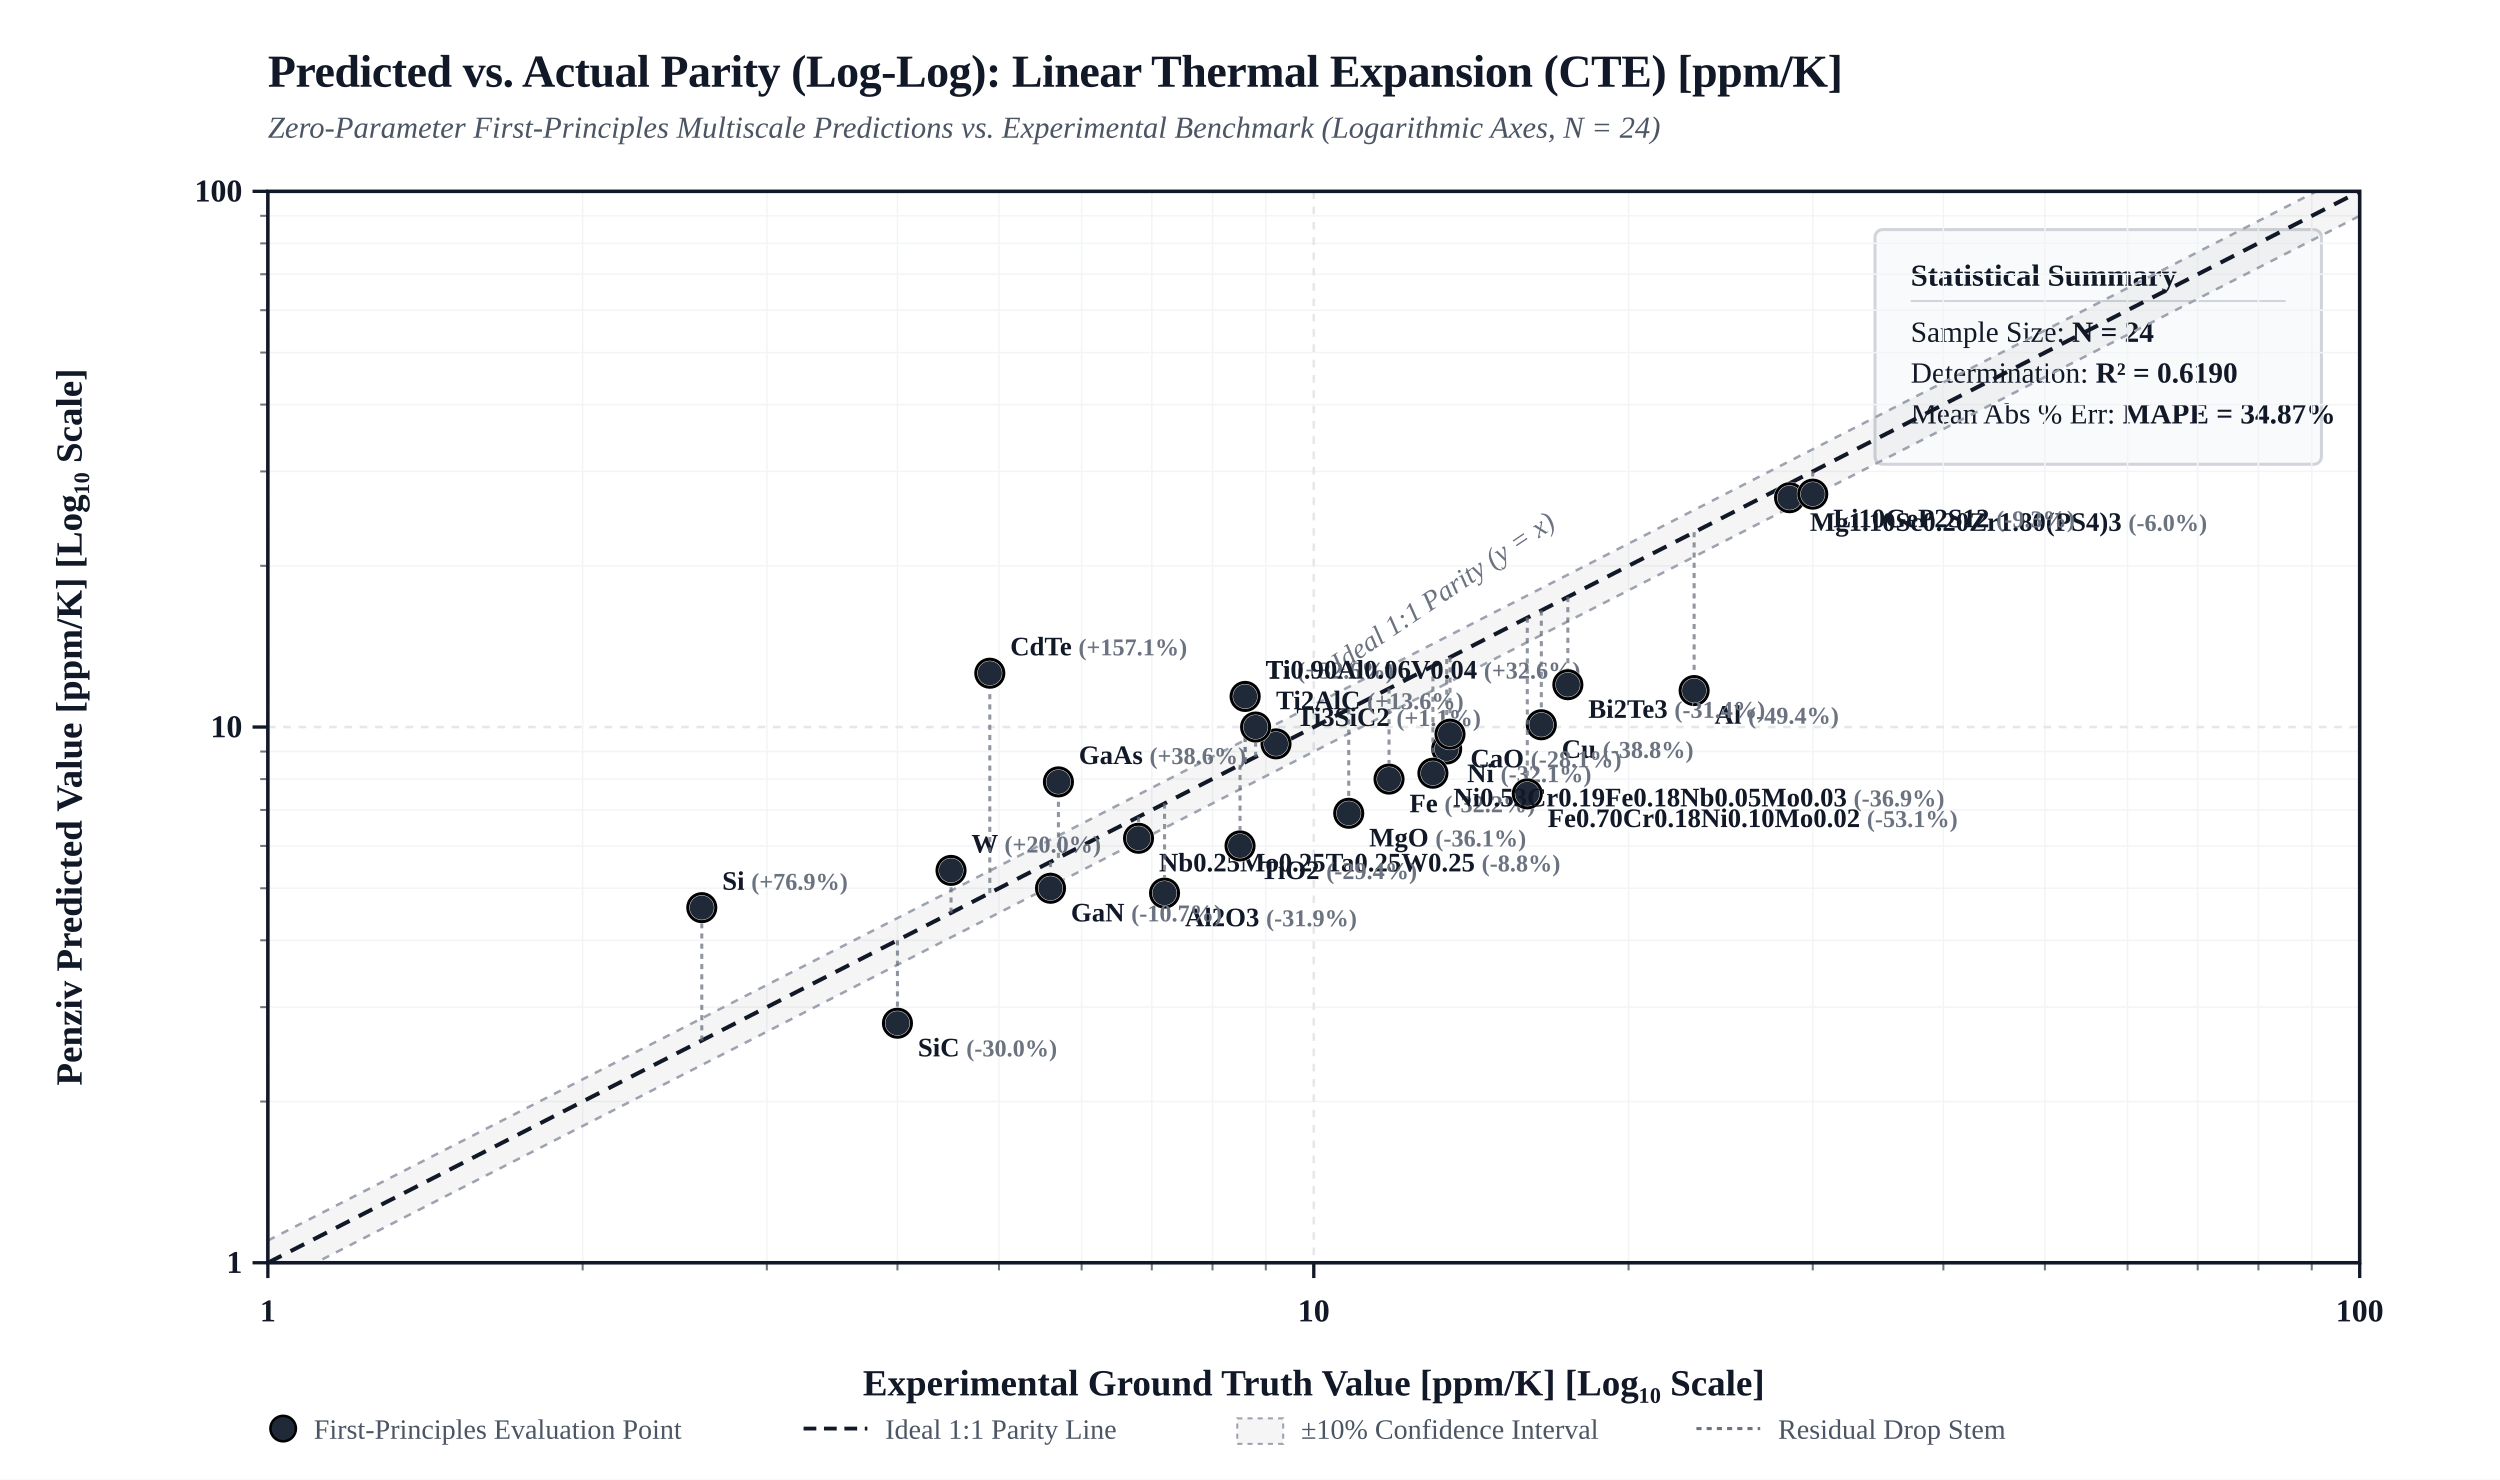
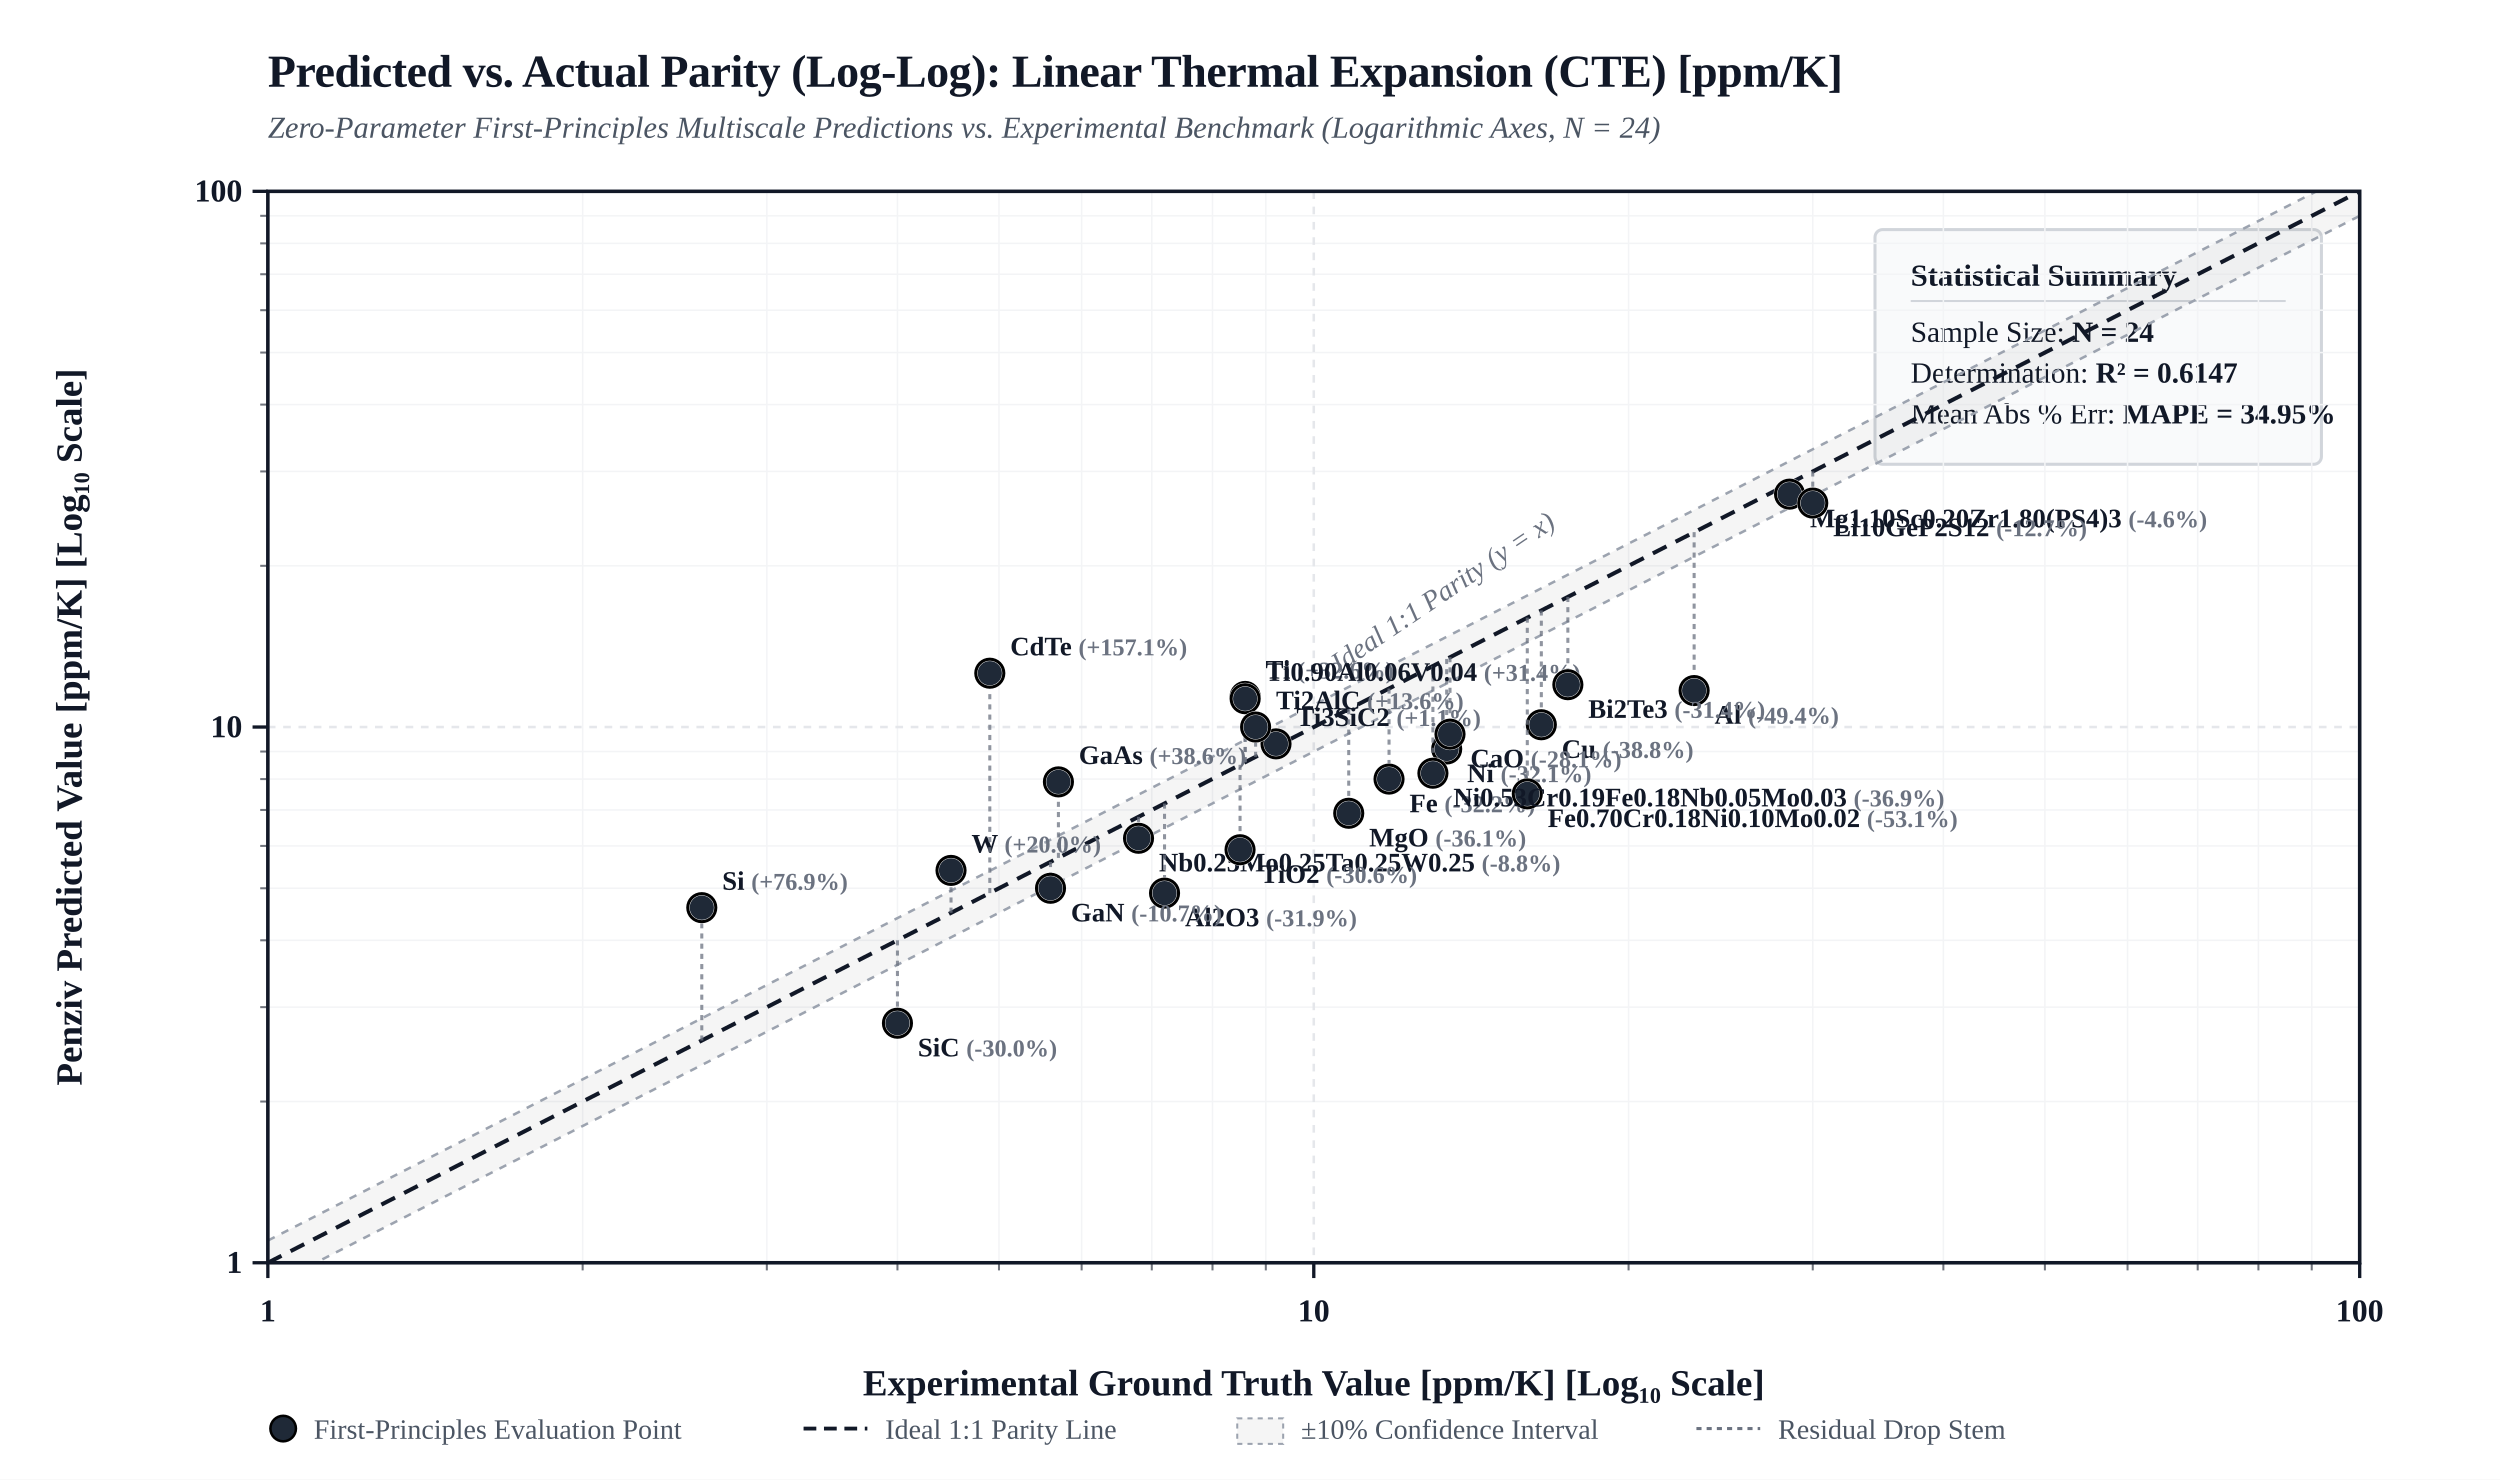
<svg xmlns="http://www.w3.org/2000/svg" viewBox="0 0 980 580" width="100%" height="auto" style="background-color: #FFFFFF; border: 1px solid #E5E7EB; border-radius: 4px; font-family: 'Times New Roman', Times, 'DejaVu Serif', 'TeX Gyre Termes', Georgia, serif;">
  <defs>
    <clipPath id="plotClip">
      <rect x="105" y="75" width="820" height="420" />
    </clipPath>
  </defs>
  <rect x="0" y="0" width="980" height="580" fill="#FFFFFF" />
  <text x="105" y="34" fill="#111827" font-size="18" font-weight="bold" letter-spacing="-0.01em">Predicted vs. Actual Parity (Log-Log): Linear Thermal Expansion (CTE) [ppm/K]</text>
  <text x="105" y="54" fill="#4B5563" font-size="12" font-style="italic">Zero-Parameter First-Principles Multiscale Predictions vs. Experimental Benchmark (Logarithmic Axes, N = 24)</text>
  <g transform="translate(735, 90)">
    <rect width="175" height="92" rx="3" fill="#F9FAFB" stroke="#D1D5DB" stroke-width="1.2" />
    <text x="14" y="22" fill="#111827" font-size="12" font-weight="bold">Statistical Summary</text>
    <line x1="14" y1="28" x2="161" y2="28" stroke="#D1D5DB" stroke-width="0.8" />
    <text x="14" y="44" fill="#111827" font-size="11.5">Sample Size: <tspan font-weight="bold">N = 24</tspan>
    </text>
-     <text x="14" y="60" fill="#111827" font-size="11.5">Determination: <tspan font-weight="bold">R² = 0.6190</tspan>
+     <text x="14" y="60" fill="#111827" font-size="11.5">Determination: <tspan font-weight="bold">R² = 0.6147</tspan>
    </text>
-     <text x="14" y="76" fill="#111827" font-size="11.5">Mean Abs % Err: <tspan font-weight="bold">MAPE = 34.87%</tspan>
+     <text x="14" y="76" fill="#111827" font-size="11.5">Mean Abs % Err: <tspan font-weight="bold">MAPE = 34.95%</tspan>
    </text>
  </g>
  <line x1="228.4" y1="75" x2="228.4" y2="495" stroke="#F3F4F6" stroke-width="0.6" />
  <line x1="105" y1="431.8" x2="925" y2="431.8" stroke="#F3F4F6" stroke-width="0.6" />
  <line x1="102" y1="431.8" x2="105" y2="431.8" stroke="#111827" stroke-width="0.8" opacity="0.6" />
  <line x1="228.4" y1="495" x2="228.4" y2="498" stroke="#111827" stroke-width="0.8" opacity="0.6" />
  <line x1="300.6" y1="75" x2="300.6" y2="495" stroke="#F3F4F6" stroke-width="0.6" />
  <line x1="105" y1="394.8" x2="925" y2="394.8" stroke="#F3F4F6" stroke-width="0.6" />
  <line x1="102" y1="394.8" x2="105" y2="394.8" stroke="#111827" stroke-width="0.8" opacity="0.6" />
  <line x1="300.6" y1="495" x2="300.6" y2="498" stroke="#111827" stroke-width="0.8" opacity="0.6" />
  <line x1="351.8" y1="75" x2="351.8" y2="495" stroke="#F3F4F6" stroke-width="0.6" />
  <line x1="105" y1="368.6" x2="925" y2="368.6" stroke="#F3F4F6" stroke-width="0.6" />
  <line x1="102" y1="368.6" x2="105" y2="368.6" stroke="#111827" stroke-width="0.8" opacity="0.6" />
  <line x1="351.8" y1="495" x2="351.8" y2="498" stroke="#111827" stroke-width="0.8" opacity="0.6" />
  <line x1="391.6" y1="75" x2="391.6" y2="495" stroke="#F3F4F6" stroke-width="0.6" />
  <line x1="105" y1="348.2" x2="925" y2="348.2" stroke="#F3F4F6" stroke-width="0.6" />
  <line x1="102" y1="348.2" x2="105" y2="348.2" stroke="#111827" stroke-width="0.8" opacity="0.6" />
  <line x1="391.6" y1="495" x2="391.6" y2="498" stroke="#111827" stroke-width="0.8" opacity="0.6" />
  <line x1="424.0" y1="75" x2="424.0" y2="495" stroke="#F3F4F6" stroke-width="0.6" />
  <line x1="105" y1="331.6" x2="925" y2="331.6" stroke="#F3F4F6" stroke-width="0.6" />
  <line x1="102" y1="331.6" x2="105" y2="331.6" stroke="#111827" stroke-width="0.8" opacity="0.6" />
  <line x1="424.0" y1="495" x2="424.0" y2="498" stroke="#111827" stroke-width="0.8" opacity="0.6" />
  <line x1="451.5" y1="75" x2="451.5" y2="495" stroke="#F3F4F6" stroke-width="0.6" />
  <line x1="105" y1="317.5" x2="925" y2="317.5" stroke="#F3F4F6" stroke-width="0.6" />
  <line x1="102" y1="317.5" x2="105" y2="317.5" stroke="#111827" stroke-width="0.8" opacity="0.6" />
  <line x1="451.5" y1="495" x2="451.5" y2="498" stroke="#111827" stroke-width="0.8" opacity="0.6" />
  <line x1="475.3" y1="75" x2="475.3" y2="495" stroke="#F3F4F6" stroke-width="0.6" />
  <line x1="105" y1="305.4" x2="925" y2="305.4" stroke="#F3F4F6" stroke-width="0.6" />
  <line x1="102" y1="305.4" x2="105" y2="305.4" stroke="#111827" stroke-width="0.8" opacity="0.6" />
  <line x1="475.3" y1="495" x2="475.3" y2="498" stroke="#111827" stroke-width="0.8" opacity="0.6" />
  <line x1="496.2" y1="75" x2="496.2" y2="495" stroke="#F3F4F6" stroke-width="0.6" />
  <line x1="105" y1="294.6" x2="925" y2="294.6" stroke="#F3F4F6" stroke-width="0.6" />
  <line x1="102" y1="294.6" x2="105" y2="294.6" stroke="#111827" stroke-width="0.8" opacity="0.6" />
  <line x1="496.2" y1="495" x2="496.2" y2="498" stroke="#111827" stroke-width="0.8" opacity="0.6" />
  <line x1="638.4" y1="75" x2="638.4" y2="495" stroke="#F3F4F6" stroke-width="0.6" />
  <line x1="105" y1="221.8" x2="925" y2="221.8" stroke="#F3F4F6" stroke-width="0.6" />
  <line x1="102" y1="221.8" x2="105" y2="221.8" stroke="#111827" stroke-width="0.8" opacity="0.6" />
  <line x1="638.4" y1="495" x2="638.4" y2="498" stroke="#111827" stroke-width="0.8" opacity="0.6" />
  <line x1="710.6" y1="75" x2="710.6" y2="495" stroke="#F3F4F6" stroke-width="0.6" />
  <line x1="105" y1="184.8" x2="925" y2="184.8" stroke="#F3F4F6" stroke-width="0.6" />
  <line x1="102" y1="184.8" x2="105" y2="184.8" stroke="#111827" stroke-width="0.8" opacity="0.6" />
  <line x1="710.6" y1="495" x2="710.6" y2="498" stroke="#111827" stroke-width="0.8" opacity="0.6" />
  <line x1="761.8" y1="75" x2="761.8" y2="495" stroke="#F3F4F6" stroke-width="0.6" />
  <line x1="105" y1="158.6" x2="925" y2="158.6" stroke="#F3F4F6" stroke-width="0.6" />
  <line x1="102" y1="158.6" x2="105" y2="158.6" stroke="#111827" stroke-width="0.8" opacity="0.6" />
  <line x1="761.8" y1="495" x2="761.8" y2="498" stroke="#111827" stroke-width="0.8" opacity="0.6" />
  <line x1="801.6" y1="75" x2="801.6" y2="495" stroke="#F3F4F6" stroke-width="0.6" />
  <line x1="105" y1="138.2" x2="925" y2="138.2" stroke="#F3F4F6" stroke-width="0.6" />
  <line x1="102" y1="138.2" x2="105" y2="138.2" stroke="#111827" stroke-width="0.8" opacity="0.6" />
  <line x1="801.6" y1="495" x2="801.6" y2="498" stroke="#111827" stroke-width="0.8" opacity="0.6" />
  <line x1="834.0" y1="75" x2="834.0" y2="495" stroke="#F3F4F6" stroke-width="0.6" />
  <line x1="105" y1="121.6" x2="925" y2="121.6" stroke="#F3F4F6" stroke-width="0.6" />
  <line x1="102" y1="121.6" x2="105" y2="121.6" stroke="#111827" stroke-width="0.8" opacity="0.6" />
  <line x1="834.0" y1="495" x2="834.0" y2="498" stroke="#111827" stroke-width="0.8" opacity="0.6" />
  <line x1="861.5" y1="75" x2="861.5" y2="495" stroke="#F3F4F6" stroke-width="0.6" />
  <line x1="105" y1="107.5" x2="925" y2="107.5" stroke="#F3F4F6" stroke-width="0.6" />
  <line x1="102" y1="107.5" x2="105" y2="107.5" stroke="#111827" stroke-width="0.8" opacity="0.6" />
  <line x1="861.5" y1="495" x2="861.5" y2="498" stroke="#111827" stroke-width="0.8" opacity="0.6" />
  <line x1="885.3" y1="75" x2="885.3" y2="495" stroke="#F3F4F6" stroke-width="0.6" />
  <line x1="105" y1="95.4" x2="925" y2="95.4" stroke="#F3F4F6" stroke-width="0.6" />
  <line x1="102" y1="95.4" x2="105" y2="95.4" stroke="#111827" stroke-width="0.8" opacity="0.6" />
  <line x1="885.3" y1="495" x2="885.3" y2="498" stroke="#111827" stroke-width="0.8" opacity="0.6" />
  <line x1="906.2" y1="75" x2="906.2" y2="495" stroke="#F3F4F6" stroke-width="0.6" />
  <line x1="105" y1="84.6" x2="925" y2="84.6" stroke="#F3F4F6" stroke-width="0.6" />
  <line x1="102" y1="84.6" x2="105" y2="84.6" stroke="#111827" stroke-width="0.8" opacity="0.6" />
  <line x1="906.2" y1="495" x2="906.2" y2="498" stroke="#111827" stroke-width="0.8" opacity="0.6" />
  <line x1="105.0" y1="75" x2="105.0" y2="495" stroke="#E5E7EB" stroke-width="1.0" stroke-dasharray="3,3" />
  <line x1="105" y1="495.0" x2="925" y2="495.0" stroke="#E5E7EB" stroke-width="1.0" stroke-dasharray="3,3" />
  <line x1="99" y1="495.0" x2="105" y2="495.0" stroke="#111827" stroke-width="1.3" />
  <text x="95" y="499.0" fill="#111827" font-size="12.5" font-weight="bold" text-anchor="end">1</text>
  <line x1="105.0" y1="495" x2="105.0" y2="501" stroke="#111827" stroke-width="1.3" />
  <text x="105.0" y="518.0" fill="#111827" font-size="12.5" font-weight="bold" text-anchor="middle">1</text>
  <line x1="515.0" y1="75" x2="515.0" y2="495" stroke="#E5E7EB" stroke-width="1.0" stroke-dasharray="3,3" />
  <line x1="105" y1="285.0" x2="925" y2="285.0" stroke="#E5E7EB" stroke-width="1.0" stroke-dasharray="3,3" />
  <line x1="99" y1="285.0" x2="105" y2="285.0" stroke="#111827" stroke-width="1.3" />
  <text x="95" y="289.0" fill="#111827" font-size="12.5" font-weight="bold" text-anchor="end">10</text>
  <line x1="515.0" y1="495" x2="515.0" y2="501" stroke="#111827" stroke-width="1.3" />
  <text x="515.0" y="518.0" fill="#111827" font-size="12.5" font-weight="bold" text-anchor="middle">10</text>
  <line x1="925.0" y1="75" x2="925.0" y2="495" stroke="#E5E7EB" stroke-width="1.0" stroke-dasharray="3,3" />
  <line x1="105" y1="75.0" x2="925" y2="75.0" stroke="#E5E7EB" stroke-width="1.0" stroke-dasharray="3,3" />
  <line x1="99" y1="75.0" x2="105" y2="75.0" stroke="#111827" stroke-width="1.3" />
  <text x="95" y="79.0" fill="#111827" font-size="12.5" font-weight="bold" text-anchor="end">100</text>
  <line x1="925.0" y1="495" x2="925.0" y2="501" stroke="#111827" stroke-width="1.3" />
  <text x="925.0" y="518.0" fill="#111827" font-size="12.5" font-weight="bold" text-anchor="middle">100</text>
  <polygon points="105.0,486.3 925.0,66.3 925.0,84.6 105.0,504.6" fill="rgba(0, 0, 0, 0.04)" clip-path="url(#plotClip)" />
  <line x1="105.0" y1="486.3" x2="925.0" y2="66.3" stroke="#9CA3AF" stroke-width="1.0" stroke-dasharray="3,3" clip-path="url(#plotClip)" />
  <line x1="105.0" y1="504.6" x2="925.0" y2="84.6" stroke="#9CA3AF" stroke-width="1.0" stroke-dasharray="3,3" clip-path="url(#plotClip)" />
  <line x1="105.0" y1="495.0" x2="925.0" y2="75.0" stroke="#111827" stroke-width="1.6" stroke-dasharray="6,4" clip-path="url(#plotClip)" />
  <text x="535.0" y="273.0" fill="#6B7280" font-size="11" font-style="italic" transform="rotate(-34 515.0 285.0)">Ideal 1:1 Parity (y = x)</text>
  <rect x="105" y="75" width="820" height="420" fill="none" stroke="#111827" stroke-width="1.4" />
  <text x="515.0" y="547.0" fill="#111827" font-size="14.5" font-weight="bold" text-anchor="middle">Experimental Ground Truth Value [ppm/K] [Log₁₀ Scale]</text>
  <text x="32" y="285.0" fill="#111827" font-size="14.5" font-weight="bold" text-anchor="middle" transform="rotate(-90 32 285.0)">Penziv Predicted Value [ppm/K] [Log₁₀ Scale]</text>
  <line x1="604.2" y1="239.3" x2="604.2" y2="284.1" stroke="#6B7280" stroke-width="1.2" stroke-dasharray="2,2" opacity="0.75" clip-path="url(#plotClip)" />
  <circle cx="604.2" cy="284.1" r="5.5" fill="#1F2937" stroke="#FFFFFF" stroke-width="1.5" />
  <circle cx="604.2" cy="284.1" r="5.5" fill="none" stroke="#000000" stroke-width="1.2" />
  <text x="612.2" y="297.1" fill="#111827" font-size="10.5" font-weight="600" text-anchor="start">Cu <tspan fill="#6B7280" font-size="9.5">(-38.8%)</tspan>
  </text>
  <line x1="664.1" y1="208.6" x2="664.1" y2="270.7" stroke="#6B7280" stroke-width="1.2" stroke-dasharray="2,2" opacity="0.75" clip-path="url(#plotClip)" />
  <circle cx="664.1" cy="270.7" r="5.5" fill="#1F2937" stroke="#FFFFFF" stroke-width="1.5" />
  <circle cx="664.1" cy="270.7" r="5.5" fill="none" stroke="#000000" stroke-width="1.2" />
  <text x="672.1" y="283.7" fill="#111827" font-size="10.5" font-weight="600" text-anchor="start">Al <tspan fill="#6B7280" font-size="9.5">(-49.4%)</tspan>
  </text>
  <line x1="567.1" y1="258.3" x2="567.1" y2="293.6" stroke="#6B7280" stroke-width="1.2" stroke-dasharray="2,2" opacity="0.75" clip-path="url(#plotClip)" />
  <circle cx="567.1" cy="293.6" r="5.5" fill="#1F2937" stroke="#FFFFFF" stroke-width="1.5" />
  <circle cx="567.1" cy="293.6" r="5.5" fill="none" stroke="#000000" stroke-width="1.2" />
  <text x="575.1" y="306.6" fill="#111827" font-size="10.5" font-weight="600" text-anchor="start">Ni <tspan fill="#6B7280" font-size="9.5">(-32.1%)</tspan>
  </text>
  <line x1="488.1" y1="298.8" x2="488.1" y2="273.0" stroke="#6B7280" stroke-width="1.2" stroke-dasharray="2,2" opacity="0.75" clip-path="url(#plotClip)" />
  <circle cx="488.1" cy="273.0" r="5.5" fill="#1F2937" stroke="#FFFFFF" stroke-width="1.5" />
  <circle cx="488.1" cy="273.0" r="5.5" fill="none" stroke="#000000" stroke-width="1.2" />
  <text x="496.1" y="266.0" fill="#111827" font-size="10.5" font-weight="600" text-anchor="start">Ti <tspan fill="#6B7280" font-size="9.5">(+32.6%)</tspan>
  </text>
  <line x1="372.8" y1="357.8" x2="372.8" y2="341.2" stroke="#6B7280" stroke-width="1.2" stroke-dasharray="2,2" opacity="0.75" clip-path="url(#plotClip)" />
  <circle cx="372.8" cy="341.2" r="5.5" fill="#1F2937" stroke="#FFFFFF" stroke-width="1.5" />
  <circle cx="372.8" cy="341.2" r="5.5" fill="none" stroke="#000000" stroke-width="1.2" />
  <text x="380.8" y="334.2" fill="#111827" font-size="10.5" font-weight="600" text-anchor="start">W <tspan fill="#6B7280" font-size="9.5">(+20.0%)</tspan>
  </text>
  <line x1="544.5" y1="269.9" x2="544.5" y2="305.4" stroke="#6B7280" stroke-width="1.2" stroke-dasharray="2,2" opacity="0.75" clip-path="url(#plotClip)" />
  <circle cx="544.5" cy="305.4" r="5.5" fill="#1F2937" stroke="#FFFFFF" stroke-width="1.5" />
  <circle cx="544.5" cy="305.4" r="5.5" fill="none" stroke="#000000" stroke-width="1.2" />
  <text x="552.5" y="318.4" fill="#111827" font-size="10.5" font-weight="600" text-anchor="start">Fe <tspan fill="#6B7280" font-size="9.5">(-32.2%)</tspan>
  </text>
  <line x1="598.7" y1="242.1" x2="598.7" y2="311.2" stroke="#6B7280" stroke-width="1.2" stroke-dasharray="2,2" opacity="0.75" clip-path="url(#plotClip)" />
  <circle cx="598.7" cy="311.2" r="5.5" fill="#1F2937" stroke="#FFFFFF" stroke-width="1.5" />
  <circle cx="598.7" cy="311.2" r="5.5" fill="none" stroke="#000000" stroke-width="1.2" />
  <text x="606.7" y="324.2" fill="#111827" font-size="10.5" font-weight="600" text-anchor="start">Fe0.70Cr0.18Ni0.10Mo0.02 <tspan fill="#6B7280" font-size="9.5">(-53.1%)</tspan>
  </text>
  <line x1="561.7" y1="261.1" x2="561.7" y2="303.1" stroke="#6B7280" stroke-width="1.2" stroke-dasharray="2,2" opacity="0.75" clip-path="url(#plotClip)" />
  <circle cx="561.7" cy="303.1" r="5.5" fill="#1F2937" stroke="#FFFFFF" stroke-width="1.5" />
  <circle cx="561.7" cy="303.1" r="5.5" fill="none" stroke="#000000" stroke-width="1.2" />
  <text x="569.7" y="316.1" fill="#111827" font-size="10.5" font-weight="600" text-anchor="start">Ni0.53Cr0.19Fe0.18Nb0.05Mo0.03 <tspan fill="#6B7280" font-size="9.5">(-36.9%)</tspan>
  </text>
-   <line x1="488.1" y1="298.8" x2="488.1" y2="273.0" stroke="#6B7280" stroke-width="1.2" stroke-dasharray="2,2" opacity="0.75" clip-path="url(#plotClip)" />
-   <circle cx="488.1" cy="273.0" r="5.5" fill="#1F2937" stroke="#FFFFFF" stroke-width="1.5" />
-   <circle cx="488.1" cy="273.0" r="5.5" fill="none" stroke="#000000" stroke-width="1.2" />
-   <text x="496.1" y="266.0" fill="#111827" font-size="10.5" font-weight="600" text-anchor="start">Ti0.90Al0.06V0.04 <tspan fill="#6B7280" font-size="9.5">(+32.6%)</tspan>
+   <line x1="488.1" y1="298.8" x2="488.1" y2="273.9" stroke="#6B7280" stroke-width="1.2" stroke-dasharray="2,2" opacity="0.75" clip-path="url(#plotClip)" />
+   <circle cx="488.1" cy="273.9" r="5.5" fill="#1F2937" stroke="#FFFFFF" stroke-width="1.5" />
+   <circle cx="488.1" cy="273.9" r="5.5" fill="none" stroke="#000000" stroke-width="1.2" />
+   <text x="496.1" y="266.9" fill="#111827" font-size="10.5" font-weight="600" text-anchor="start">Ti0.90Al0.06V0.04 <tspan fill="#6B7280" font-size="9.5">(+31.4%)</tspan>
  </text>
  <line x1="446.3" y1="320.2" x2="446.3" y2="328.6" stroke="#6B7280" stroke-width="1.2" stroke-dasharray="2,2" opacity="0.75" clip-path="url(#plotClip)" />
  <circle cx="446.3" cy="328.6" r="5.5" fill="#1F2937" stroke="#FFFFFF" stroke-width="1.5" />
  <circle cx="446.3" cy="328.6" r="5.5" fill="none" stroke="#000000" stroke-width="1.2" />
  <text x="454.3" y="341.6" fill="#111827" font-size="10.5" font-weight="600" text-anchor="start">Nb0.25Mo0.25Ta0.25W0.25 <tspan fill="#6B7280" font-size="9.5">(-8.8%)</tspan>
  </text>
  <line x1="500.2" y1="292.6" x2="500.2" y2="291.6" stroke="#6B7280" stroke-width="1.2" stroke-dasharray="2,2" opacity="0.75" clip-path="url(#plotClip)" />
  <circle cx="500.2" cy="291.6" r="5.5" fill="#1F2937" stroke="#FFFFFF" stroke-width="1.5" />
  <circle cx="500.2" cy="291.6" r="5.5" fill="none" stroke="#000000" stroke-width="1.2" />
  <text x="508.2" y="284.6" fill="#111827" font-size="10.5" font-weight="600" text-anchor="start">Ti3SiC2 <tspan fill="#6B7280" font-size="9.5">(+1.1%)</tspan>
  </text>
  <line x1="492.2" y1="296.7" x2="492.2" y2="285.0" stroke="#6B7280" stroke-width="1.2" stroke-dasharray="2,2" opacity="0.75" clip-path="url(#plotClip)" />
  <circle cx="492.2" cy="285.0" r="5.5" fill="#1F2937" stroke="#FFFFFF" stroke-width="1.5" />
  <circle cx="492.2" cy="285.0" r="5.5" fill="none" stroke="#000000" stroke-width="1.2" />
  <text x="500.2" y="278.0" fill="#111827" font-size="10.5" font-weight="600" text-anchor="start">Ti2AlC <tspan fill="#6B7280" font-size="9.5">(+13.6%)</tspan>
  </text>
  <line x1="568.4" y1="257.6" x2="568.4" y2="287.8" stroke="#6B7280" stroke-width="1.2" stroke-dasharray="2,2" opacity="0.75" clip-path="url(#plotClip)" />
  <circle cx="568.4" cy="287.8" r="5.5" fill="#1F2937" stroke="#FFFFFF" stroke-width="1.5" />
  <circle cx="568.4" cy="287.8" r="5.5" fill="none" stroke="#000000" stroke-width="1.2" />
  <text x="576.4" y="300.8" fill="#111827" font-size="10.5" font-weight="600" text-anchor="start">CaO <tspan fill="#6B7280" font-size="9.5">(-28.1%)</tspan>
  </text>
  <line x1="528.7" y1="278.0" x2="528.7" y2="318.8" stroke="#6B7280" stroke-width="1.2" stroke-dasharray="2,2" opacity="0.75" clip-path="url(#plotClip)" />
  <circle cx="528.7" cy="318.8" r="5.5" fill="#1F2937" stroke="#FFFFFF" stroke-width="1.5" />
  <circle cx="528.7" cy="318.8" r="5.5" fill="none" stroke="#000000" stroke-width="1.2" />
  <text x="536.7" y="331.8" fill="#111827" font-size="10.5" font-weight="600" text-anchor="start">MgO <tspan fill="#6B7280" font-size="9.5">(-36.1%)</tspan>
  </text>
  <line x1="456.5" y1="315.0" x2="456.5" y2="350.1" stroke="#6B7280" stroke-width="1.2" stroke-dasharray="2,2" opacity="0.75" clip-path="url(#plotClip)" />
  <circle cx="456.5" cy="350.1" r="5.5" fill="#1F2937" stroke="#FFFFFF" stroke-width="1.5" />
  <circle cx="456.5" cy="350.1" r="5.5" fill="none" stroke="#000000" stroke-width="1.2" />
  <text x="464.5" y="363.1" fill="#111827" font-size="10.5" font-weight="600" text-anchor="start">Al2O3 <tspan fill="#6B7280" font-size="9.5">(-31.9%)</tspan>
  </text>
-   <line x1="486.1" y1="299.8" x2="486.1" y2="331.6" stroke="#6B7280" stroke-width="1.2" stroke-dasharray="2,2" opacity="0.75" clip-path="url(#plotClip)" />
-   <circle cx="486.1" cy="331.6" r="5.5" fill="#1F2937" stroke="#FFFFFF" stroke-width="1.5" />
-   <circle cx="486.1" cy="331.6" r="5.5" fill="none" stroke="#000000" stroke-width="1.2" />
-   <text x="494.1" y="344.6" fill="#111827" font-size="10.5" font-weight="600" text-anchor="start">TiO2 <tspan fill="#6B7280" font-size="9.5">(-29.4%)</tspan>
+   <line x1="486.1" y1="299.8" x2="486.1" y2="333.1" stroke="#6B7280" stroke-width="1.2" stroke-dasharray="2,2" opacity="0.75" clip-path="url(#plotClip)" />
+   <circle cx="486.1" cy="333.1" r="5.5" fill="#1F2937" stroke="#FFFFFF" stroke-width="1.5" />
+   <circle cx="486.1" cy="333.1" r="5.5" fill="none" stroke="#000000" stroke-width="1.2" />
+   <text x="494.1" y="346.1" fill="#111827" font-size="10.5" font-weight="600" text-anchor="start">TiO2 <tspan fill="#6B7280" font-size="9.5">(-30.6%)</tspan>
  </text>
  <line x1="351.8" y1="368.6" x2="351.8" y2="401.1" stroke="#6B7280" stroke-width="1.2" stroke-dasharray="2,2" opacity="0.75" clip-path="url(#plotClip)" />
  <circle cx="351.8" cy="401.1" r="5.5" fill="#1F2937" stroke="#FFFFFF" stroke-width="1.5" />
  <circle cx="351.8" cy="401.1" r="5.5" fill="none" stroke="#000000" stroke-width="1.2" />
  <text x="359.8" y="414.1" fill="#111827" font-size="10.5" font-weight="600" text-anchor="start">SiC <tspan fill="#6B7280" font-size="9.5">(-30.0%)</tspan>
  </text>
  <line x1="411.8" y1="337.9" x2="411.8" y2="348.2" stroke="#6B7280" stroke-width="1.2" stroke-dasharray="2,2" opacity="0.75" clip-path="url(#plotClip)" />
  <circle cx="411.8" cy="348.2" r="5.5" fill="#1F2937" stroke="#FFFFFF" stroke-width="1.5" />
  <circle cx="411.8" cy="348.2" r="5.5" fill="none" stroke="#000000" stroke-width="1.2" />
  <text x="419.8" y="361.2" fill="#111827" font-size="10.5" font-weight="600" text-anchor="start">GaN <tspan fill="#6B7280" font-size="9.5">(-10.7%)</tspan>
  </text>
  <line x1="275.1" y1="407.9" x2="275.1" y2="355.8" stroke="#6B7280" stroke-width="1.2" stroke-dasharray="2,2" opacity="0.75" clip-path="url(#plotClip)" />
  <circle cx="275.1" cy="355.8" r="5.5" fill="#1F2937" stroke="#FFFFFF" stroke-width="1.5" />
  <circle cx="275.1" cy="355.8" r="5.5" fill="none" stroke="#000000" stroke-width="1.2" />
  <text x="283.1" y="348.8" fill="#111827" font-size="10.5" font-weight="600" text-anchor="start">Si <tspan fill="#6B7280" font-size="9.5">(+76.9%)</tspan>
  </text>
  <line x1="414.9" y1="336.3" x2="414.9" y2="306.5" stroke="#6B7280" stroke-width="1.2" stroke-dasharray="2,2" opacity="0.75" clip-path="url(#plotClip)" />
  <circle cx="414.9" cy="306.5" r="5.5" fill="#1F2937" stroke="#FFFFFF" stroke-width="1.5" />
  <circle cx="414.9" cy="306.5" r="5.5" fill="none" stroke="#000000" stroke-width="1.2" />
  <text x="422.9" y="299.5" fill="#111827" font-size="10.5" font-weight="600" text-anchor="start">GaAs <tspan fill="#6B7280" font-size="9.5">(+38.6%)</tspan>
  </text>
  <line x1="388.0" y1="350.1" x2="388.0" y2="263.9" stroke="#6B7280" stroke-width="1.2" stroke-dasharray="2,2" opacity="0.75" clip-path="url(#plotClip)" />
  <circle cx="388.0" cy="263.9" r="5.5" fill="#1F2937" stroke="#FFFFFF" stroke-width="1.5" />
  <circle cx="388.0" cy="263.9" r="5.5" fill="none" stroke="#000000" stroke-width="1.2" />
  <text x="396.0" y="256.9" fill="#111827" font-size="10.5" font-weight="600" text-anchor="start">CdTe <tspan fill="#6B7280" font-size="9.5">(+157.1%)</tspan>
  </text>
  <line x1="614.6" y1="234.0" x2="614.6" y2="268.4" stroke="#6B7280" stroke-width="1.2" stroke-dasharray="2,2" opacity="0.75" clip-path="url(#plotClip)" />
  <circle cx="614.6" cy="268.4" r="5.5" fill="#1F2937" stroke="#FFFFFF" stroke-width="1.5" />
  <circle cx="614.6" cy="268.4" r="5.5" fill="none" stroke="#000000" stroke-width="1.2" />
  <text x="622.6" y="281.4" fill="#111827" font-size="10.5" font-weight="600" text-anchor="start">Bi2Te3 <tspan fill="#6B7280" font-size="9.5">(-31.4%)</tspan>
  </text>
-   <line x1="701.5" y1="189.5" x2="701.5" y2="195.1" stroke="#6B7280" stroke-width="1.2" stroke-dasharray="2,2" opacity="0.75" clip-path="url(#plotClip)" />
-   <circle cx="701.5" cy="195.1" r="5.5" fill="#1F2937" stroke="#FFFFFF" stroke-width="1.5" />
-   <circle cx="701.5" cy="195.1" r="5.5" fill="none" stroke="#000000" stroke-width="1.2" />
-   <text x="709.5" y="208.1" fill="#111827" font-size="10.5" font-weight="600" text-anchor="start">Mg1.10Sc0.20Zr1.80(PS4)3 <tspan fill="#6B7280" font-size="9.5">(-6.0%)</tspan>
-   </text>
-   <line x1="710.6" y1="184.8" x2="710.6" y2="193.7" stroke="#6B7280" stroke-width="1.2" stroke-dasharray="2,2" opacity="0.75" clip-path="url(#plotClip)" />
-   <circle cx="710.6" cy="193.7" r="5.5" fill="#1F2937" stroke="#FFFFFF" stroke-width="1.5" />
-   <circle cx="710.6" cy="193.7" r="5.5" fill="none" stroke="#000000" stroke-width="1.2" />
-   <text x="718.6" y="206.7" fill="#111827" font-size="10.5" font-weight="600" text-anchor="start">Li10GeP2S12 <tspan fill="#6B7280" font-size="9.5">(-9.3%)</tspan>
+   <line x1="701.5" y1="189.5" x2="701.5" y2="193.7" stroke="#6B7280" stroke-width="1.2" stroke-dasharray="2,2" opacity="0.75" clip-path="url(#plotClip)" />
+   <circle cx="701.5" cy="193.7" r="5.5" fill="#1F2937" stroke="#FFFFFF" stroke-width="1.5" />
+   <circle cx="701.5" cy="193.7" r="5.5" fill="none" stroke="#000000" stroke-width="1.2" />
+   <text x="709.5" y="206.7" fill="#111827" font-size="10.5" font-weight="600" text-anchor="start">Mg1.10Sc0.20Zr1.80(PS4)3 <tspan fill="#6B7280" font-size="9.5">(-4.6%)</tspan>
+   </text>
+   <line x1="710.6" y1="184.8" x2="710.6" y2="197.2" stroke="#6B7280" stroke-width="1.2" stroke-dasharray="2,2" opacity="0.75" clip-path="url(#plotClip)" />
+   <circle cx="710.6" cy="197.2" r="5.5" fill="#1F2937" stroke="#FFFFFF" stroke-width="1.5" />
+   <circle cx="710.6" cy="197.2" r="5.5" fill="none" stroke="#000000" stroke-width="1.2" />
+   <text x="718.6" y="210.2" fill="#111827" font-size="10.5" font-weight="600" text-anchor="start">Li10GeP2S12 <tspan fill="#6B7280" font-size="9.5">(-12.7%)</tspan>
  </text>
  <g transform="translate(105, 564)" font-size="11" fill="#4B5563">
    <circle cx="6" cy="-4" r="5" fill="#1F2937" stroke="#000000" stroke-width="1.0" />
    <text x="18" y="0">First-Principles Evaluation Point</text>
    <line x1="210" y1="-4" x2="235" y2="-4" stroke="#111827" stroke-dasharray="5,3" stroke-width="1.5" />
    <text x="242" y="0">Ideal 1:1 Parity Line</text>
    <rect x="380" y="-8" width="18" height="10" fill="rgba(0, 0, 0, 0.04)" stroke="#9CA3AF" stroke-dasharray="2,2" stroke-width="0.8" />
    <text x="405" y="0">±10% Confidence Interval</text>
    <line x1="560" y1="-4" x2="585" y2="-4" stroke="#6B7280" stroke-dasharray="2,2" stroke-width="1.2" />
    <text x="592" y="0">Residual Drop Stem</text>
  </g>
</svg>
